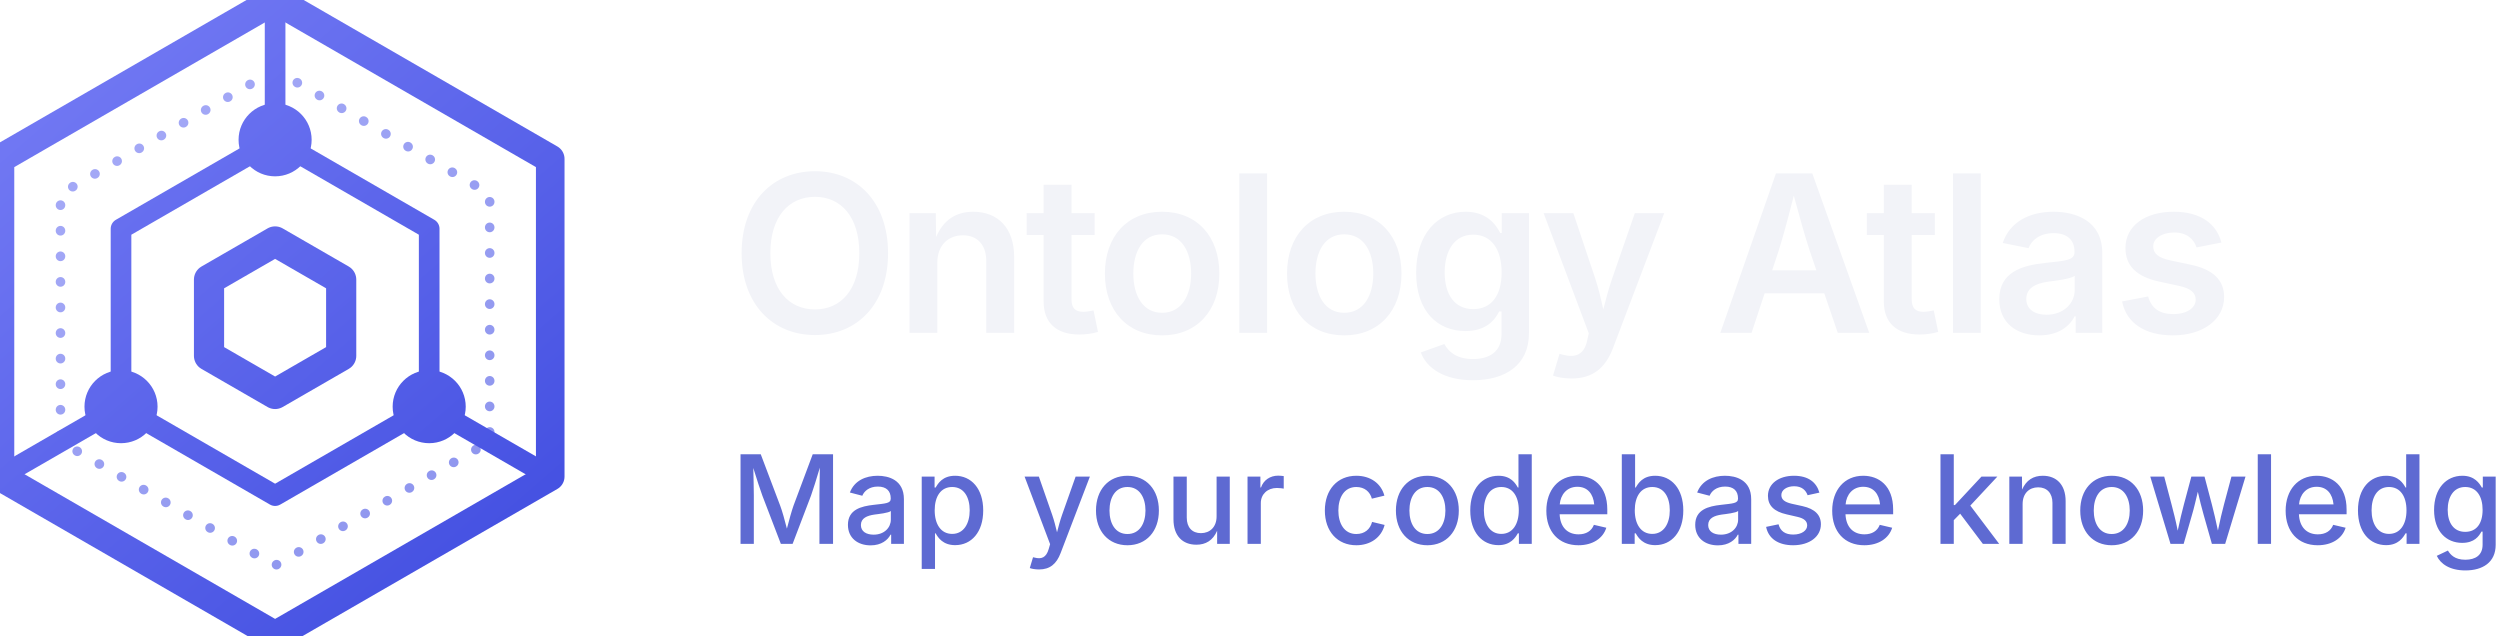
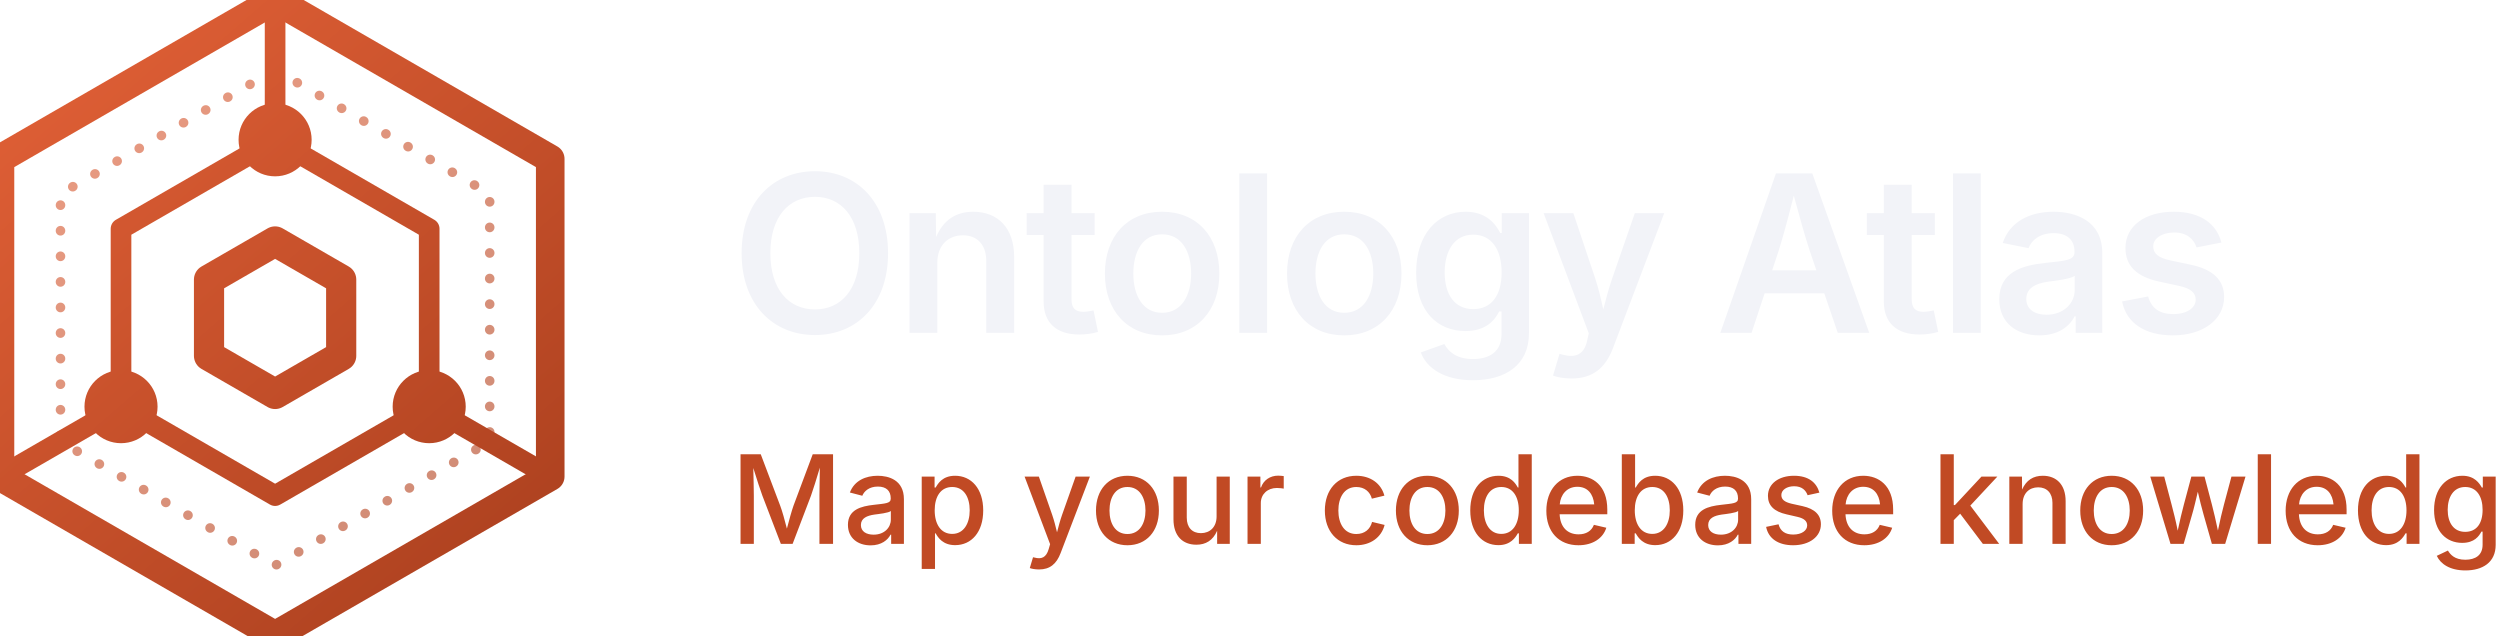
<svg xmlns="http://www.w3.org/2000/svg" viewBox="2.07 8.07 361.45 91.87" role="img" aria-label="Ontology Atlas — Map your codebase knowledge.">
  <g transform="translate(-16.95 -4.79) scale(0.229665)">
    <defs>
      <linearGradient id="atlasMark" gradientUnits="userSpaceOnUse" x1="82.8" y1="56" x2="429.2" y2="456">
-         <stop offset="0" stop-color="#787EF6" />
-         <stop offset="1" stop-color="#3E4BDF" />
+         <stop offset="0" stop-color="#E46238" />
+         <stop offset="1" stop-color="#A83E1D" />
      </linearGradient>
    </defs>
    <g fill="none" stroke="url(#atlasMark)" stroke-linejoin="round" stroke-linecap="round">
      <path d="M 256 56 L 429.2 156 L 429.2 356 L 256 456 L 82.8 356 L 82.8 156 Z" stroke-width="18" />
      <path d="M 256 100 L 391.1 178 L 391.1 334 L 256 412 L 120.9 334 L 120.9 178 Z" stroke-width="6" stroke-dasharray="0.1 16" stroke-opacity="0.62" />
      <path d="M 256 144 L 353 200 L 353 312 L 256 368 L 159 312 L 159 200 Z" stroke-width="13" />
      <path d="M 256 208 L 297.6 232 L 297.6 280 L 256 304 L 214.4 280 L 214.4 232 Z" stroke-width="19" />
      <line x1="256" y1="56" x2="256" y2="144" stroke-width="13" />
      <line x1="429.2" y1="356" x2="353" y2="312" stroke-width="13" />
      <line x1="82.8" y1="356" x2="159" y2="312" stroke-width="13" />
    </g>
    <g fill="url(#atlasMark)">
      <circle cx="256" cy="144" r="23" />
      <circle cx="353" cy="312" r="23" />
      <circle cx="159" cy="312" r="23" />
    </g>
  </g>
  <text x="107.7" y="56.2" fill="#F2F3F8" font-family="Pretendard Variable, Pretendard, -apple-system, BlinkMacSystemFont, 'Segoe UI', sans-serif" font-size="31.7" font-weight="600" letter-spacing="-0.02em">Ontology Atlas</text>
-   <text x="107.7" y="86.7" fill="#5E6AD2" font-family="Pretendard Variable, Pretendard, -apple-system, BlinkMacSystemFont, 'Segoe UI', sans-serif" font-size="17.8" font-weight="450">Map your codebase knowledge.</text>
+   <text x="107.7" y="86.7" fill="#C14A24" font-family="Pretendard Variable, Pretendard, -apple-system, BlinkMacSystemFont, 'Segoe UI', sans-serif" font-size="17.8" font-weight="450">Map your codebase knowledge.</text>
</svg>
